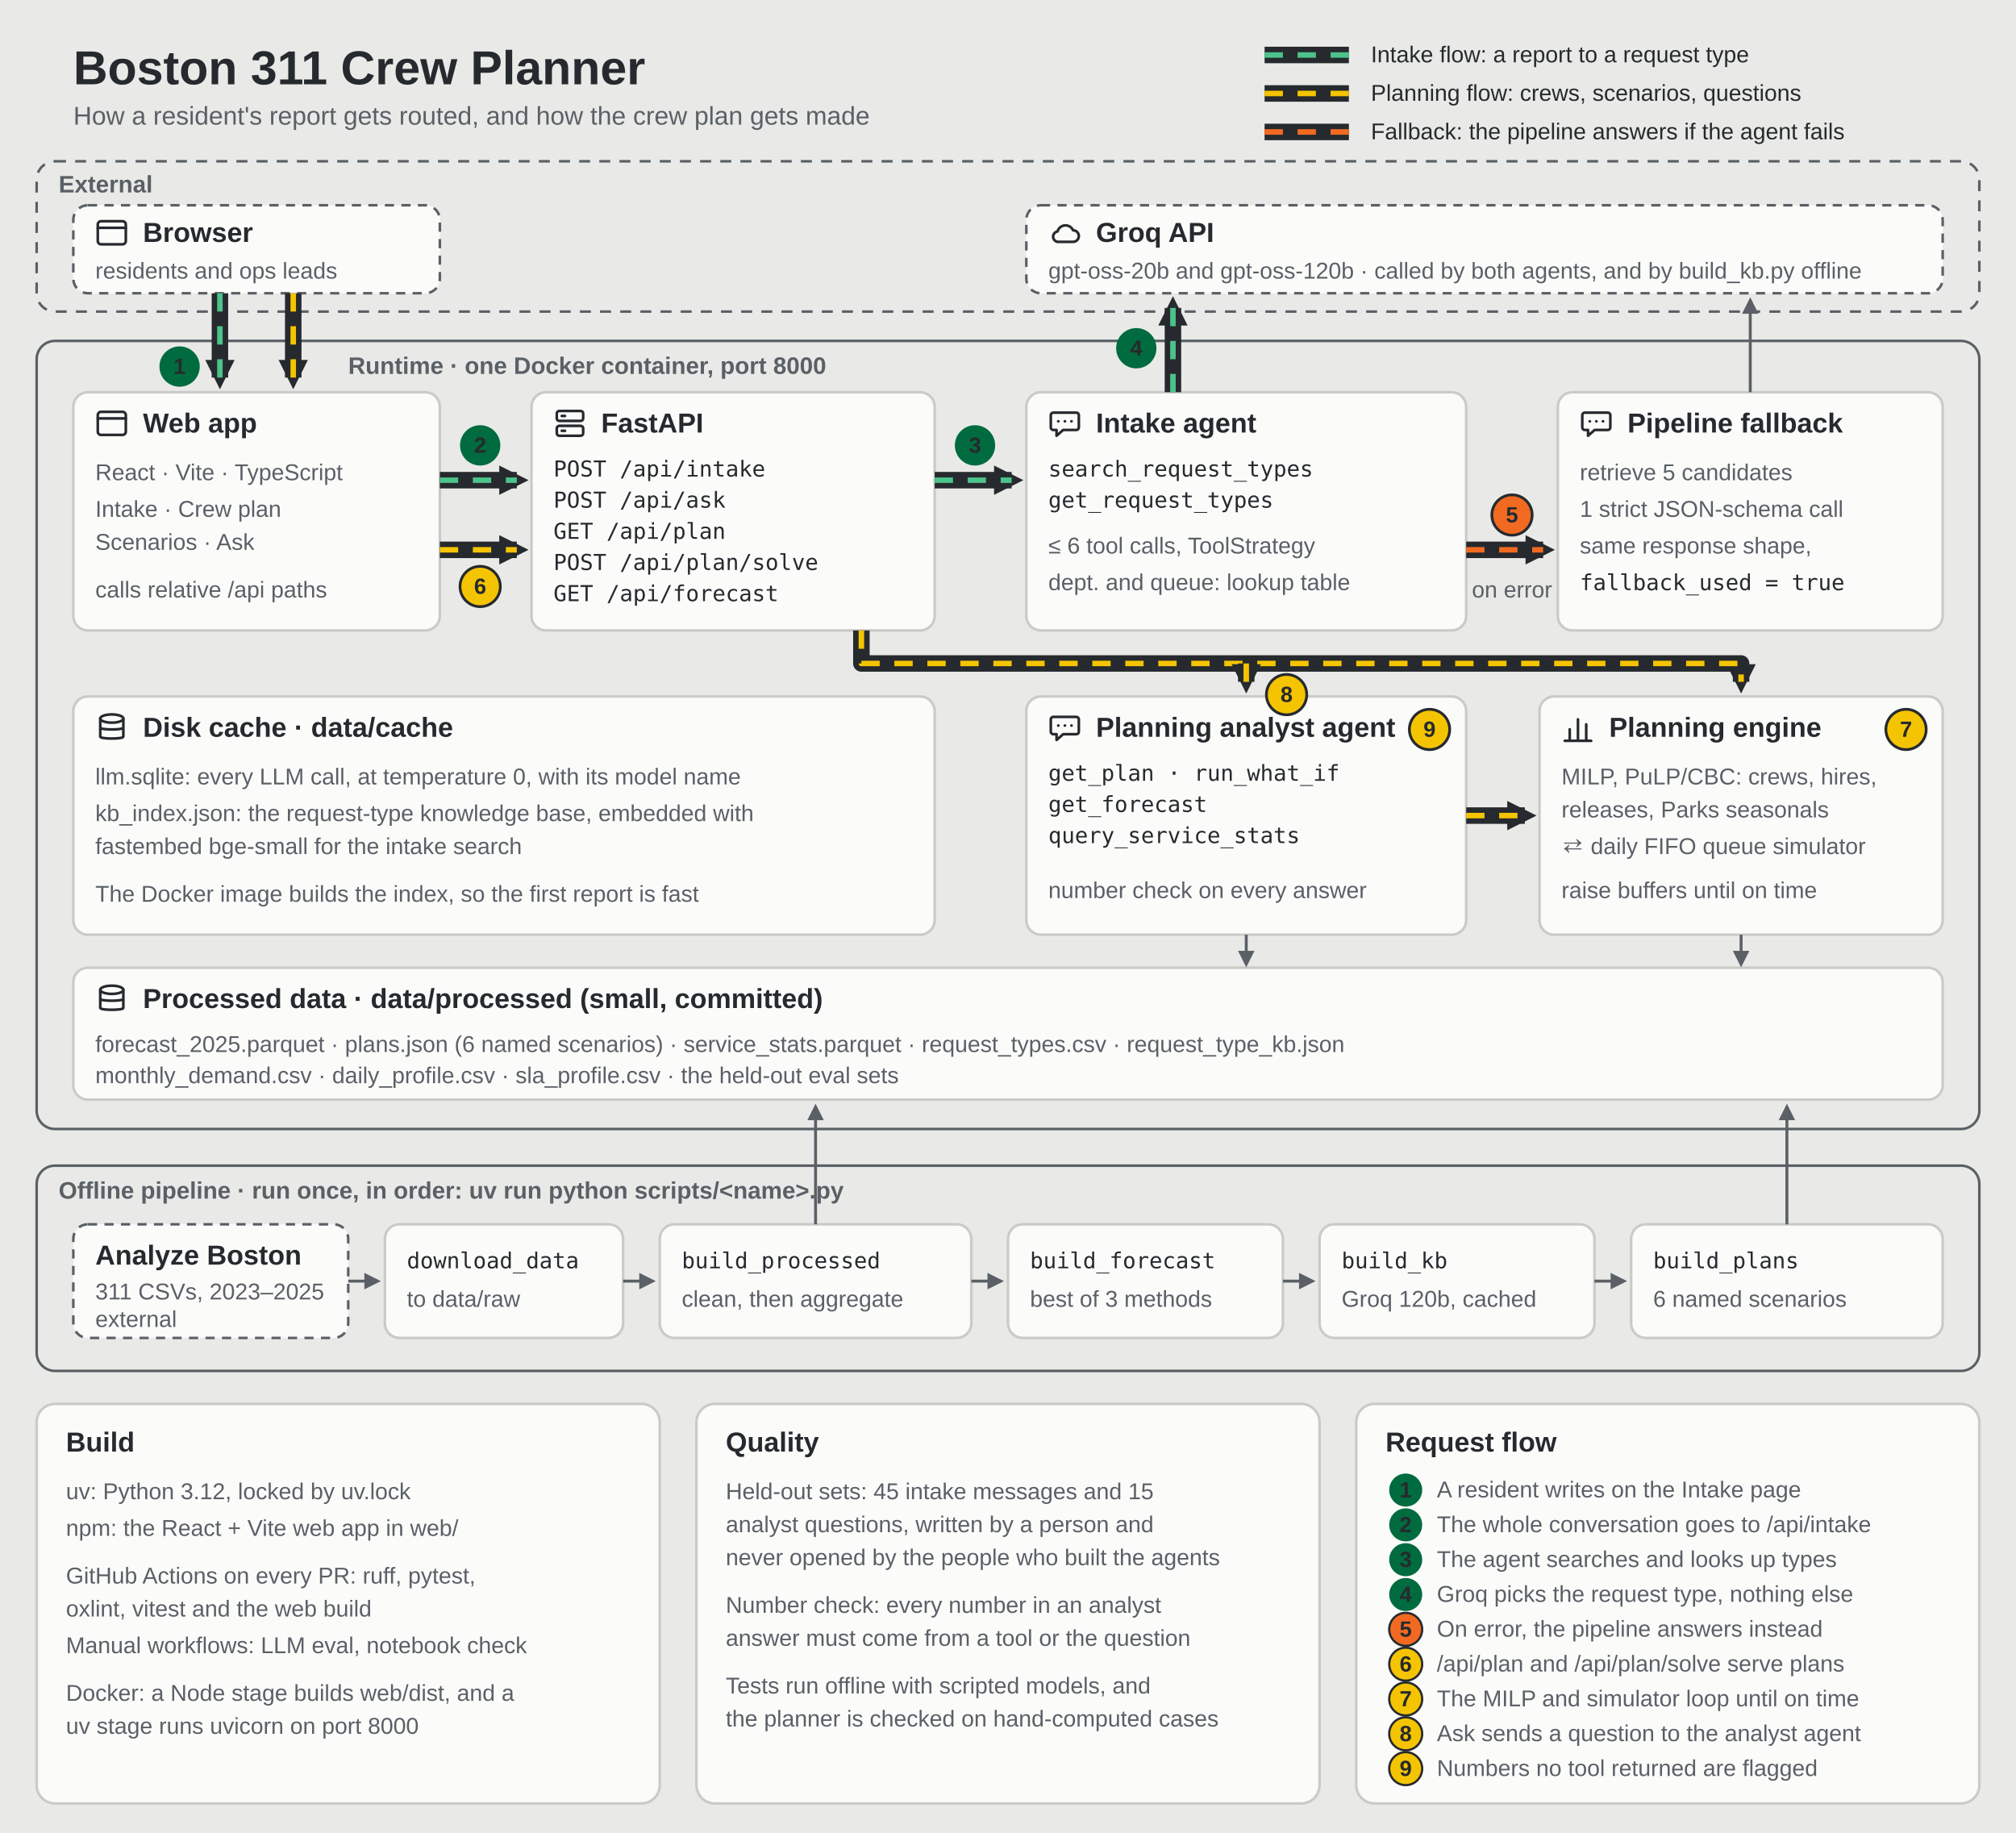
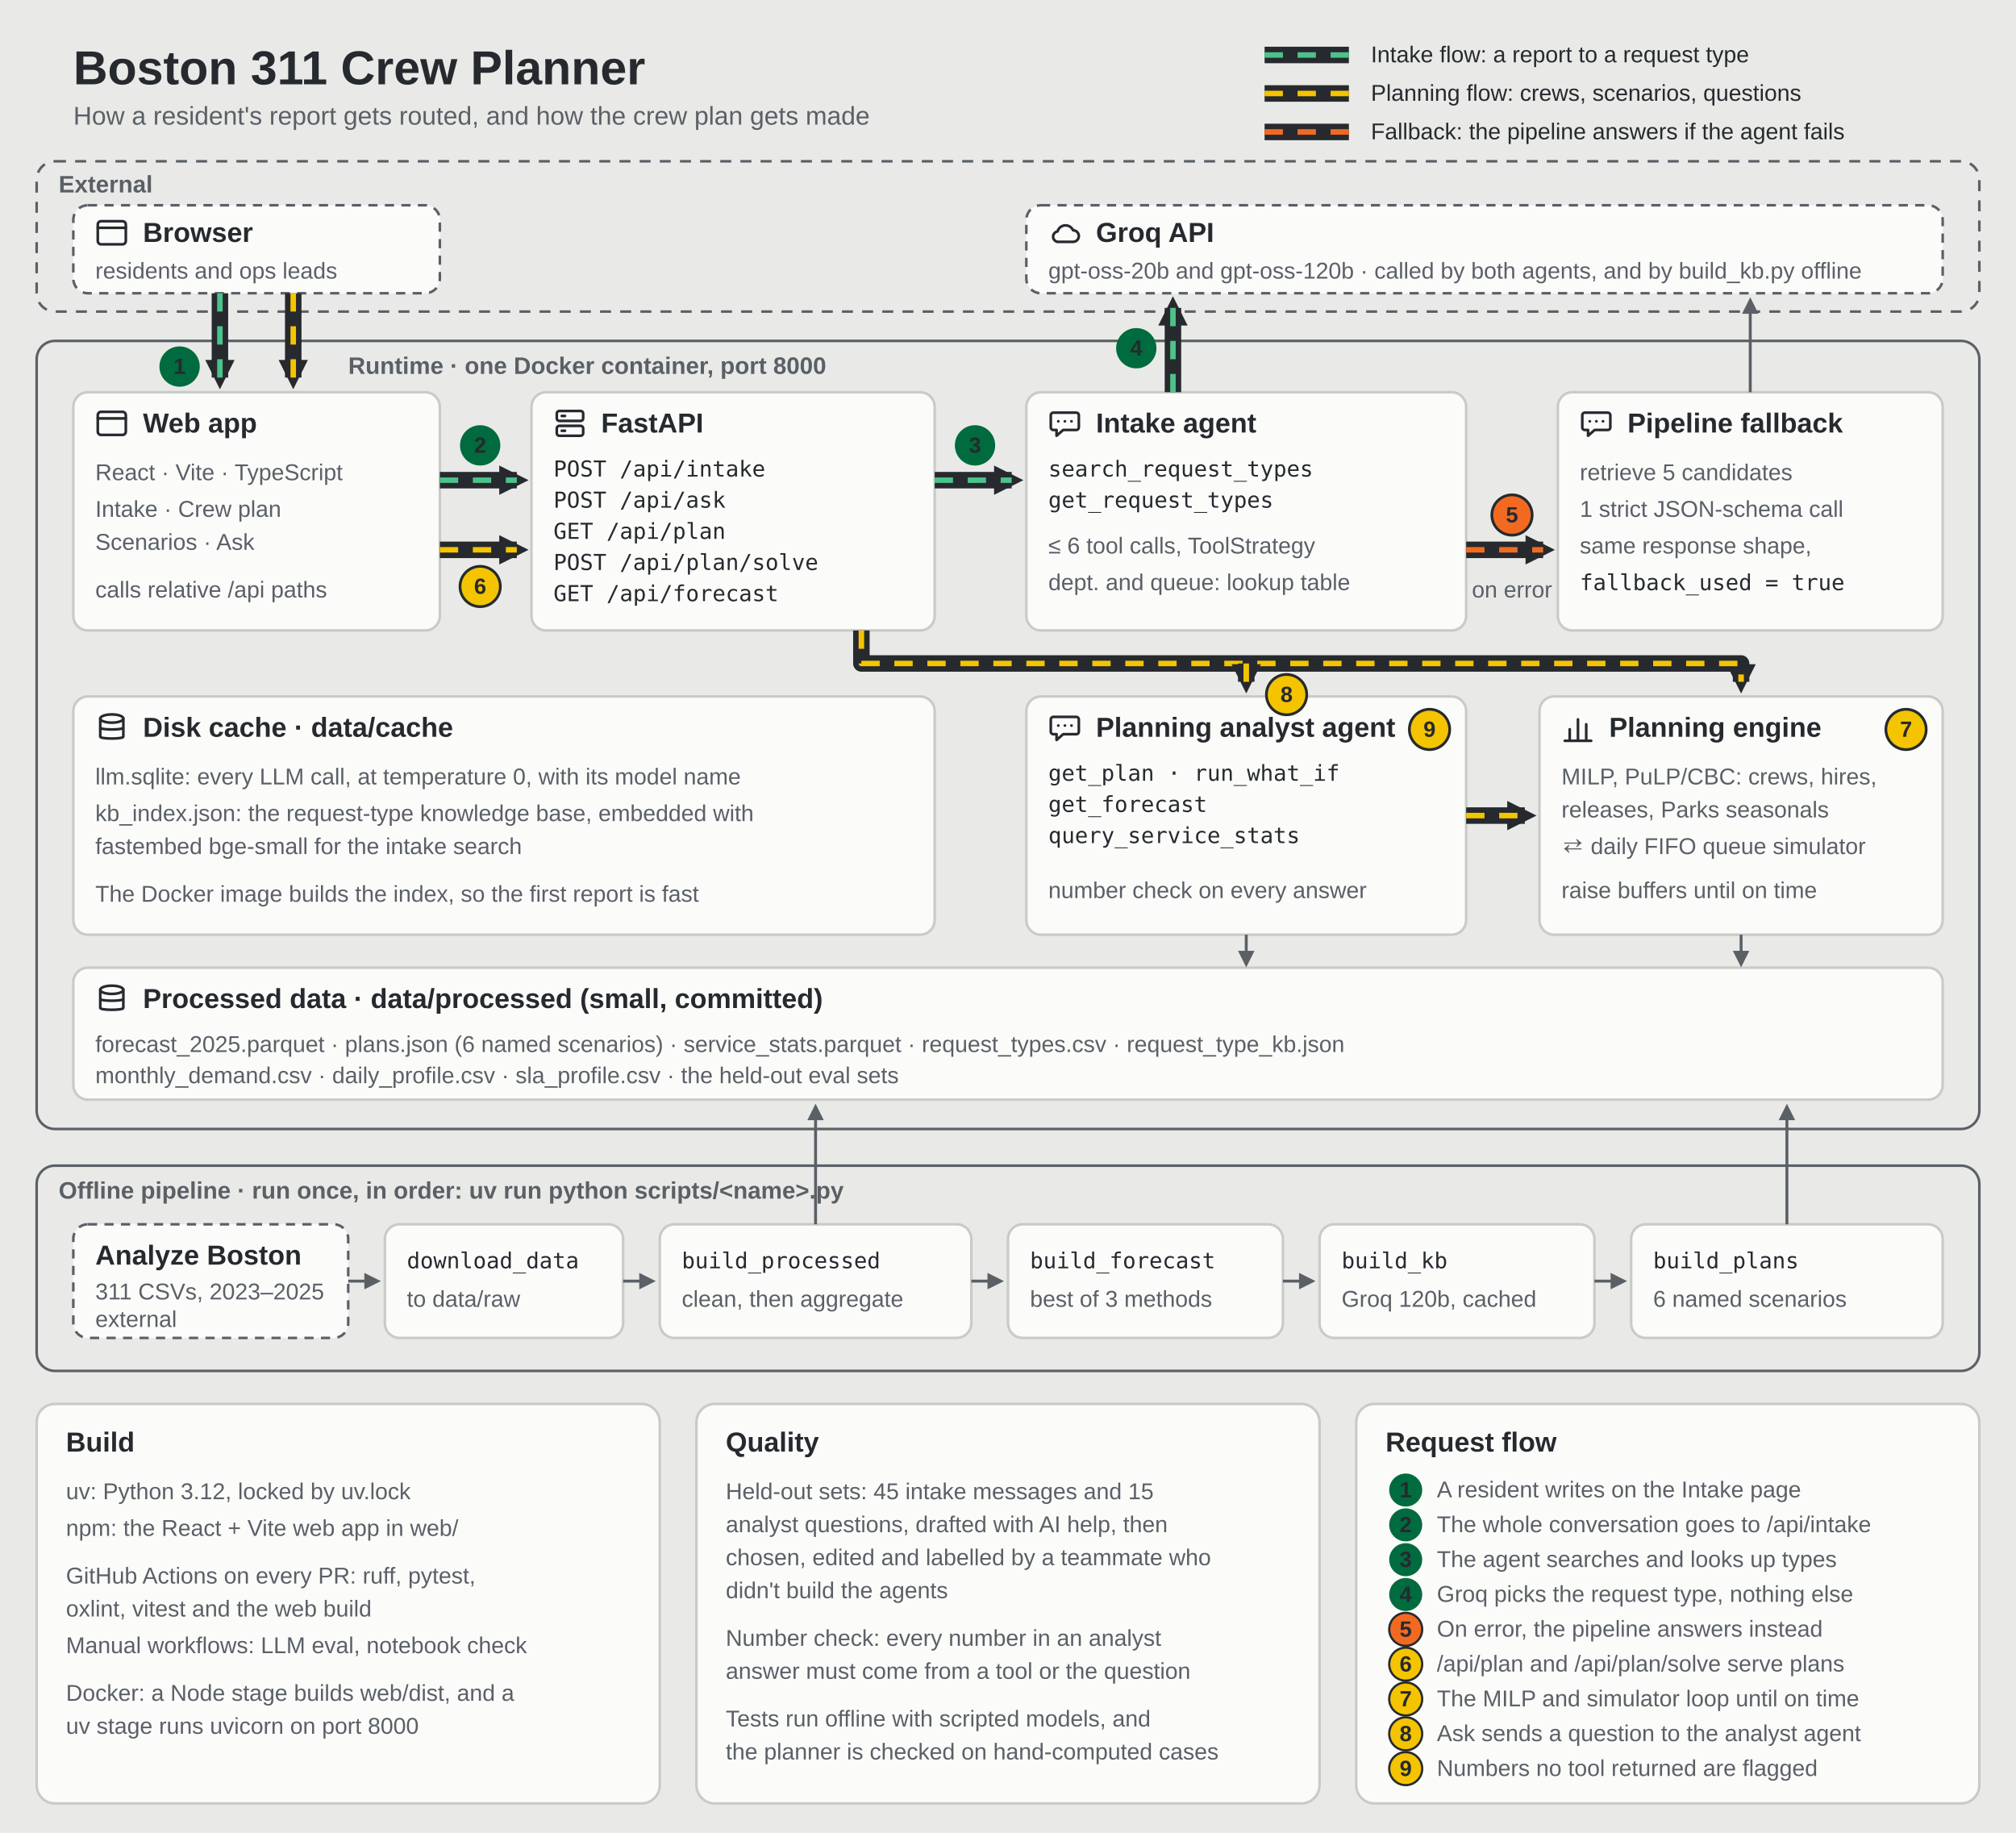
<svg xmlns="http://www.w3.org/2000/svg" viewBox="0 0 1100 1000" width="1100" height="1000" role="img" aria-labelledby="title desc">
  <style>
    .bg { fill: #e9eae7; }
    .zone { fill: none; stroke: #5a6066; stroke-width: 1.4; }
    .zone.ext { stroke-dasharray: 6 5; }
    .card { fill: #fbfbfa; stroke: #c9cbc6; stroke-width: 1.4; }
    .card.ext { stroke: #5a6066; stroke-dasharray: 5 4; }
    .panel { fill: #fbfbfa; stroke: #c9cbc6; stroke-width: 1.4; }
    text { font-family: "Atkinson Hyperlegible", Arial, Helvetica, sans-serif; fill: #262a2e; }
    .h1 { font-family: Overpass, "Arial Narrow", Arial, sans-serif; font-size: 26px; font-weight: 700; }
    .sub { font-size: 14px; fill: #5a6066; }
    .zl { font-family: Overpass, "Arial Narrow", Arial, sans-serif; font-size: 13px; font-weight: 700; fill: #5a6066; }
    .t { font-family: Overpass, "Arial Narrow", Arial, sans-serif; font-size: 15px; font-weight: 700; }
    .b { font-size: 12.5px; fill: #5a6066; }
    .c { font-family: ui-monospace, Menlo, Consolas, monospace; font-size: 12px; fill: #262a2e; }
    .lg { font-size: 12.5px; }
    .icon { fill: none; stroke: #262a2e; stroke-width: 1.6; stroke-linejoin: round; stroke-linecap: round; }
    .road { fill: none; stroke: #262a2e; stroke-width: 9; stroke-linejoin: round; }
    .lane { fill: none; stroke-width: 3; stroke-dasharray: 10 8; stroke-linejoin: round; }
    .green { stroke: #4cc38a; }
    .yellow { stroke: #f5c400; }
    .orange { stroke: #f26a21; }
    .wire { fill: none; stroke: #5a6066; stroke-width: 1.6; }
    .moving { animation: drive 0.9s linear infinite; }
    @keyframes drive { to { stroke-dashoffset: -18; } }
    @media (prefers-reduced-motion: reduce) { .moving { animation: none; } }
    .badge text { font-family: Overpass, "Arial Narrow", Arial, sans-serif; font-size: 12px; font-weight: 700; text-anchor: middle; }
  </style>
  <defs>
    <marker id="head" viewBox="0 0 10 10" refX="6" refY="5" markerWidth="16" markerHeight="16" markerUnits="userSpaceOnUse" orient="auto">
      <path d="M0 0 L10 5 L0 10 z" fill="#262a2e" />
    </marker>
    <marker id="head-wire" viewBox="0 0 10 10" refX="8" refY="5" markerWidth="9" markerHeight="9" markerUnits="userSpaceOnUse" orient="auto">
      <path d="M0 0 L10 5 L0 10 z" fill="#5a6066" />
    </marker>
    <symbol id="i-window" viewBox="0 0 20 20">
      <rect class="icon" x="1.5" y="3" width="17" height="14" rx="2" />
      <path class="icon" d="M1.5 7 H18.5" />
    </symbol>
    <symbol id="i-server" viewBox="0 0 20 20">
      <rect class="icon" x="2" y="2.5" width="16" height="6" rx="1.5" />
      <rect class="icon" x="2" y="11.5" width="16" height="6" rx="1.5" />
      <path class="icon" d="M5 5.5 H7 M5 14.5 H7" />
    </symbol>
    <symbol id="i-agent" viewBox="0 0 20 20">
      <path class="icon" d="M3 3.5 H17 A1.5 1.5 0 0 1 18.5 5 V12.5 A1.5 1.5 0 0 1 17 14 H9 L5 17.5 V14 H3 A1.5 1.5 0 0 1 1.5 12.5 V5 A1.5 1.5 0 0 1 3 3.5 Z" />
      <path class="icon" d="M6 8.75 H6.1 M10 8.75 H10.1 M14 8.75 H14.1" />
    </symbol>
    <symbol id="i-board" viewBox="0 0 20 20">
      <path class="icon" d="M2 18 H18 M5 18 V11 M10 18 V5 M15 18 V8" />
    </symbol>
    <symbol id="i-db" viewBox="0 0 20 20">
      <ellipse class="icon" cx="10" cy="4.5" rx="7" ry="2.5" />
      <path class="icon" d="M3 4.5 V15.5 C3 17 17 17 17 15.5 V4.5 M3 10 C3 11.5 17 11.5 17 10" />
    </symbol>
    <symbol id="i-cloud" viewBox="0 0 20 20">
      <path class="icon" d="M5.5 15.5 H15 A3.5 3.5 0 0 0 15 8.5 A5 5 0 0 0 5.6 9.2 A3.2 3.2 0 0 0 5.5 15.5 Z" />
    </symbol>
  </defs>
  <rect class="bg" width="1100" height="1000" />
  <text class="h1" x="40" y="46">Boston 311 Crew Planner</text>
  <text class="sub" x="40" y="68">How a resident's report gets routed, and how the crew plan gets made</text>
  <path class="road" d="M690 30 H736" />
  <path class="lane green moving" d="M690 30 H736" />
  <text class="lg" x="748" y="34">Intake flow: a report to a request type</text>
  <path class="road" d="M690 51 H736" />
  <path class="lane yellow moving" d="M690 51 H736" />
  <text class="lg" x="748" y="55">Planning flow: crews, scenarios, questions</text>
  <path class="road" d="M690 72 H736" />
  <path class="lane orange" d="M690 72 H736" />
  <text class="lg" x="748" y="76">Fallback: the pipeline answers if the agent fails</text>
  <rect class="zone ext" x="20" y="88" width="1060" height="82" rx="10" />
  <text class="zl" x="32" y="105">External</text>
  <rect class="card ext" x="40" y="112" width="200" height="48" rx="8" />
  <use href="#i-window" x="52" y="118" width="18" height="18" />
  <text class="t" x="78" y="132">Browser</text>
  <text class="b" x="52" y="152">residents and ops leads</text>
  <rect class="card ext" x="560" y="112" width="500" height="48" rx="8" />
  <use href="#i-cloud" x="572" y="118" width="18" height="18" />
  <text class="t" x="598" y="132">Groq API</text>
  <text class="b" x="572" y="152">gpt-oss-20b and gpt-oss-120b · called by both agents, and by build_kb.py offline</text>
  <rect class="zone" x="20" y="186" width="1060" height="430" rx="10" />
  <text class="zl" x="190" y="204">Runtime · one Docker container, port 8000</text>
  <rect class="card" x="40" y="214" width="200" height="130" rx="8" />
  <use href="#i-window" x="52" y="222" width="18" height="18" />
  <text class="t" x="78" y="236">Web app</text>
  <text class="b" x="52" y="262">React · Vite · TypeScript</text>
  <text class="b" x="52" y="282">Intake · Crew plan</text>
  <text class="b" x="52" y="300">Scenarios · Ask</text>
  <text class="b" x="52" y="326">calls relative /api paths</text>
  <rect class="card" x="290" y="214" width="220" height="130" rx="8" />
  <use href="#i-server" x="302" y="222" width="18" height="18" />
  <text class="t" x="328" y="236">FastAPI</text>
  <text class="c" x="302" y="260">POST /api/intake</text>
  <text class="c" x="302" y="277">POST /api/ask</text>
  <text class="c" x="302" y="294">GET  /api/plan</text>
  <text class="c" x="302" y="311">POST /api/plan/solve</text>
  <text class="c" x="302" y="328">GET  /api/forecast</text>
  <rect class="card" x="560" y="214" width="240" height="130" rx="8" />
  <use href="#i-agent" x="572" y="222" width="18" height="18" />
  <text class="t" x="598" y="236">Intake agent</text>
  <text class="c" x="572" y="260">search_request_types</text>
  <text class="c" x="572" y="277">get_request_types</text>
  <text class="b" x="572" y="302">≤ 6 tool calls, ToolStrategy</text>
  <text class="b" x="572" y="322">dept. and queue: lookup table</text>
  <rect class="card" x="850" y="214" width="210" height="130" rx="8" />
  <use href="#i-agent" x="862" y="222" width="18" height="18" />
  <text class="t" x="888" y="236">Pipeline fallback</text>
  <text class="b" x="862" y="262">retrieve 5 candidates</text>
  <text class="b" x="862" y="282">1 strict JSON-schema call</text>
  <text class="b" x="862" y="302">same response shape,</text>
  <text class="c" x="862" y="322">fallback_used = true</text>
  <rect class="card" x="40" y="380" width="470" height="130" rx="8" />
  <use href="#i-db" x="52" y="388" width="18" height="18" />
  <text class="t" x="78" y="402">Disk cache · data/cache</text>
  <text class="b" x="52" y="428">llm.sqlite: every LLM call, at temperature 0, with its model name</text>
  <text class="b" x="52" y="448">kb_index.json: the request-type knowledge base, embedded with</text>
  <text class="b" x="52" y="466">fastembed bge-small for the intake search</text>
  <text class="b" x="52" y="492">The Docker image builds the index, so the first report is fast</text>
  <rect class="card" x="560" y="380" width="240" height="130" rx="8" />
  <use href="#i-agent" x="572" y="388" width="18" height="18" />
  <text class="t" x="598" y="402">Planning analyst agent</text>
  <text class="c" x="572" y="426">get_plan · run_what_if</text>
  <text class="c" x="572" y="443">get_forecast</text>
  <text class="c" x="572" y="460">query_service_stats</text>
  <text class="b" x="572" y="490">number check on every answer</text>
  <rect class="card" x="840" y="380" width="220" height="130" rx="8" />
  <use href="#i-board" x="852" y="388" width="18" height="18" />
  <text class="t" x="878" y="402">Planning engine</text>
  <text class="b" x="852" y="428">MILP, PuLP/CBC: crews, hires,</text>
  <text class="b" x="852" y="446">releases, Parks seasonals</text>
  <text class="b" x="852" y="466">⇄ daily FIFO queue simulator</text>
  <text class="b" x="852" y="490">raise buffers until on time</text>
  <rect class="card" x="40" y="528" width="1020" height="72" rx="8" />
  <use href="#i-db" x="52" y="536" width="18" height="18" />
  <text class="t" x="78" y="550">Processed data · data/processed (small, committed)</text>
  <text class="b" x="52" y="574">forecast_2025.parquet · plans.json (6 named scenarios) · service_stats.parquet · request_types.csv · request_type_kb.json</text>
  <text class="b" x="52" y="591">monthly_demand.csv · daily_profile.csv · sla_profile.csv · the held-out eval sets</text>
  <path class="wire" d="M680 510 V526" marker-end="url(#head-wire)" />
  <path class="wire" d="M950 510 V526" marker-end="url(#head-wire)" />
  <path class="wire" d="M955 214 V164" marker-end="url(#head-wire)" />
  <path class="road" d="M120 160 V206" marker-end="url(#head)" />
  <path class="lane green moving" d="M120 160 V206" />
  <path class="road" d="M240 262 H282" marker-end="url(#head)" />
  <path class="lane green moving" d="M240 262 H282" />
  <path class="road" d="M510 262 H552" marker-end="url(#head)" />
  <path class="lane green moving" d="M510 262 H552" />
  <path class="road" d="M640 214 V168" marker-end="url(#head)" />
  <path class="lane green moving" d="M640 214 V168" />
  <path class="road" d="M800 300 H842" marker-end="url(#head)" />
  <path class="lane orange" d="M800 300 H842" />
  <text class="b" x="825" y="326" text-anchor="middle">on error</text>
  <path class="road" d="M160 160 V206" marker-end="url(#head)" />
  <path class="lane yellow moving" d="M160 160 V206" />
  <path class="road" d="M240 300 H282" marker-end="url(#head)" />
  <path class="lane yellow moving" d="M240 300 H282" />
  <path class="road" d="M470 344 V362 H950 V372" marker-end="url(#head)" />
  <path class="lane yellow moving" d="M470 344 V362 H950 V372" />
  <path class="road" d="M680 362 V372" marker-end="url(#head)" />
  <path class="lane yellow" d="M680 362 V372" />
  <path class="road" d="M800 445 H832" marker-end="url(#head)" />
  <path class="lane yellow" d="M800 445 H832" />
  <g class="badge">
    <circle cx="98" cy="200" r="11" fill="#006b3f" />
    <text x="98" y="204" fill="#ffffff">1</text>
  </g>
  <g class="badge">
    <circle cx="262" cy="243" r="11" fill="#006b3f" />
    <text x="262" y="247" fill="#ffffff">2</text>
  </g>
  <g class="badge">
    <circle cx="532" cy="243" r="11" fill="#006b3f" />
    <text x="532" y="247" fill="#ffffff">3</text>
  </g>
  <g class="badge">
    <circle cx="620" cy="190" r="11" fill="#006b3f" />
    <text x="620" y="194" fill="#ffffff">4</text>
  </g>
  <g class="badge">
    <circle cx="825" cy="281" r="11" fill="#f26a21" stroke="#262a2e" stroke-width="1.5" />
    <text x="825" y="285">5</text>
  </g>
  <g class="badge">
    <circle cx="262" cy="320" r="11" fill="#f5c400" stroke="#262a2e" stroke-width="1.5" />
    <text x="262" y="324">6</text>
  </g>
  <g class="badge">
    <circle cx="1040" cy="398" r="11" fill="#f5c400" stroke="#262a2e" stroke-width="1.5" />
    <text x="1040" y="402">7</text>
  </g>
  <g class="badge">
    <circle cx="702" cy="379" r="11" fill="#f5c400" stroke="#262a2e" stroke-width="1.5" />
    <text x="702" y="383">8</text>
  </g>
  <g class="badge">
    <circle cx="780" cy="398" r="11" fill="#f5c400" stroke="#262a2e" stroke-width="1.5" />
    <text x="780" y="402">9</text>
  </g>
  <rect class="zone" x="20" y="636" width="1060" height="112" rx="10" />
  <text class="zl" x="32" y="654">Offline pipeline · run once, in order: uv run python scripts/&lt;name&gt;.py</text>
  <rect class="card ext" x="40" y="668" width="150" height="62" rx="8" />
  <text class="t" x="52" y="690">Analyze Boston</text>
  <text class="b" x="52" y="709">311 CSVs, 2023–2025</text>
  <text class="b" x="52" y="724">external</text>
  <rect class="card" x="210" y="668" width="130" height="62" rx="8" />
  <text class="c" x="222" y="692">download_data</text>
  <text class="b" x="222" y="713">to data/raw</text>
  <rect class="card" x="360" y="668" width="170" height="62" rx="8" />
  <text class="c" x="372" y="692">build_processed</text>
  <text class="b" x="372" y="713">clean, then aggregate</text>
  <rect class="card" x="550" y="668" width="150" height="62" rx="8" />
  <text class="c" x="562" y="692">build_forecast</text>
  <text class="b" x="562" y="713">best of 3 methods</text>
  <rect class="card" x="720" y="668" width="150" height="62" rx="8" />
  <text class="c" x="732" y="692">build_kb</text>
  <text class="b" x="732" y="713">Groq 120b, cached</text>
  <rect class="card" x="890" y="668" width="170" height="62" rx="8" />
  <text class="c" x="902" y="692">build_plans</text>
  <text class="b" x="902" y="713">6 named scenarios</text>
  <path class="wire" d="M190 699 H206" marker-end="url(#head-wire)" />
  <path class="wire" d="M340 699 H356" marker-end="url(#head-wire)" />
  <path class="wire" d="M530 699 H546" marker-end="url(#head-wire)" />
  <path class="wire" d="M700 699 H716" marker-end="url(#head-wire)" />
  <path class="wire" d="M870 699 H886" marker-end="url(#head-wire)" />
  <path class="wire" d="M445 668 V604" marker-end="url(#head-wire)" />
  <path class="wire" d="M975 668 V604" marker-end="url(#head-wire)" />
  <rect class="panel" x="20" y="766" width="340" height="218" rx="10" />
  <text class="t" x="36" y="792">Build</text>
  <text class="b" x="36" y="818">uv: Python 3.12, locked by uv.lock</text>
  <text class="b" x="36" y="838">npm: the React + Vite web app in web/</text>
  <text class="b" x="36" y="864">GitHub Actions on every PR: ruff, pytest,</text>
  <text class="b" x="36" y="882">oxlint, vitest and the web build</text>
  <text class="b" x="36" y="902">Manual workflows: LLM eval, notebook check</text>
  <text class="b" x="36" y="928">Docker: a Node stage builds web/dist, and a</text>
  <text class="b" x="36" y="946">uv stage runs uvicorn on port 8000</text>
  <rect class="panel" x="380" y="766" width="340" height="218" rx="10" />
  <text class="t" x="396" y="792">Quality</text>
  <text class="b" x="396" y="818">Held-out sets: 45 intake messages and 15</text>
-   <text class="b" x="396" y="836">analyst questions, written by a person and</text>
-   <text class="b" x="396" y="854">never opened by the people who built the agents</text>
-   <text class="b" x="396" y="880">Number check: every number in an analyst</text>
-   <text class="b" x="396" y="898">answer must come from a tool or the question</text>
-   <text class="b" x="396" y="924">Tests run offline with scripted models, and</text>
-   <text class="b" x="396" y="942">the planner is checked on hand-computed cases</text>
+   <text class="b" x="396" y="836">analyst questions, drafted with AI help, then</text>
+   <text class="b" x="396" y="854">chosen, edited and labelled by a teammate who</text>
+   <text class="b" x="396" y="872">didn't build the agents</text>
+   <text class="b" x="396" y="898">Number check: every number in an analyst</text>
+   <text class="b" x="396" y="916">answer must come from a tool or the question</text>
+   <text class="b" x="396" y="942">Tests run offline with scripted models, and</text>
+   <text class="b" x="396" y="960">the planner is checked on hand-computed cases</text>
  <rect class="panel" x="740" y="766" width="340" height="218" rx="10" />
  <text class="t" x="756" y="792">Request flow</text>
  <g class="badge">
    <circle cx="767" cy="813" r="9" fill="#006b3f" />
    <text x="767" y="817" fill="#ffffff">1</text>
  </g>
  <text class="b" x="784" y="817">A resident writes on the Intake page</text>
  <g class="badge">
    <circle cx="767" cy="832" r="9" fill="#006b3f" />
    <text x="767" y="836" fill="#ffffff">2</text>
  </g>
  <text class="b" x="784" y="836">The whole conversation goes to /api/intake</text>
  <g class="badge">
    <circle cx="767" cy="851" r="9" fill="#006b3f" />
    <text x="767" y="855" fill="#ffffff">3</text>
  </g>
  <text class="b" x="784" y="855">The agent searches and looks up types</text>
  <g class="badge">
    <circle cx="767" cy="870" r="9" fill="#006b3f" />
    <text x="767" y="874" fill="#ffffff">4</text>
  </g>
  <text class="b" x="784" y="874">Groq picks the request type, nothing else</text>
  <g class="badge">
    <circle cx="767" cy="889" r="9" fill="#f26a21" stroke="#262a2e" stroke-width="1.2" />
    <text x="767" y="893">5</text>
  </g>
  <text class="b" x="784" y="893">On error, the pipeline answers instead</text>
  <g class="badge">
    <circle cx="767" cy="908" r="9" fill="#f5c400" stroke="#262a2e" stroke-width="1.2" />
    <text x="767" y="912">6</text>
  </g>
  <text class="b" x="784" y="912">/api/plan and /api/plan/solve serve plans</text>
  <g class="badge">
    <circle cx="767" cy="927" r="9" fill="#f5c400" stroke="#262a2e" stroke-width="1.2" />
    <text x="767" y="931">7</text>
  </g>
  <text class="b" x="784" y="931">The MILP and simulator loop until on time</text>
  <g class="badge">
    <circle cx="767" cy="946" r="9" fill="#f5c400" stroke="#262a2e" stroke-width="1.2" />
    <text x="767" y="950">8</text>
  </g>
  <text class="b" x="784" y="950">Ask sends a question to the analyst agent</text>
  <g class="badge">
    <circle cx="767" cy="965" r="9" fill="#f5c400" stroke="#262a2e" stroke-width="1.2" />
    <text x="767" y="969">9</text>
  </g>
  <text class="b" x="784" y="969">Numbers no tool returned are flagged</text>
</svg>
